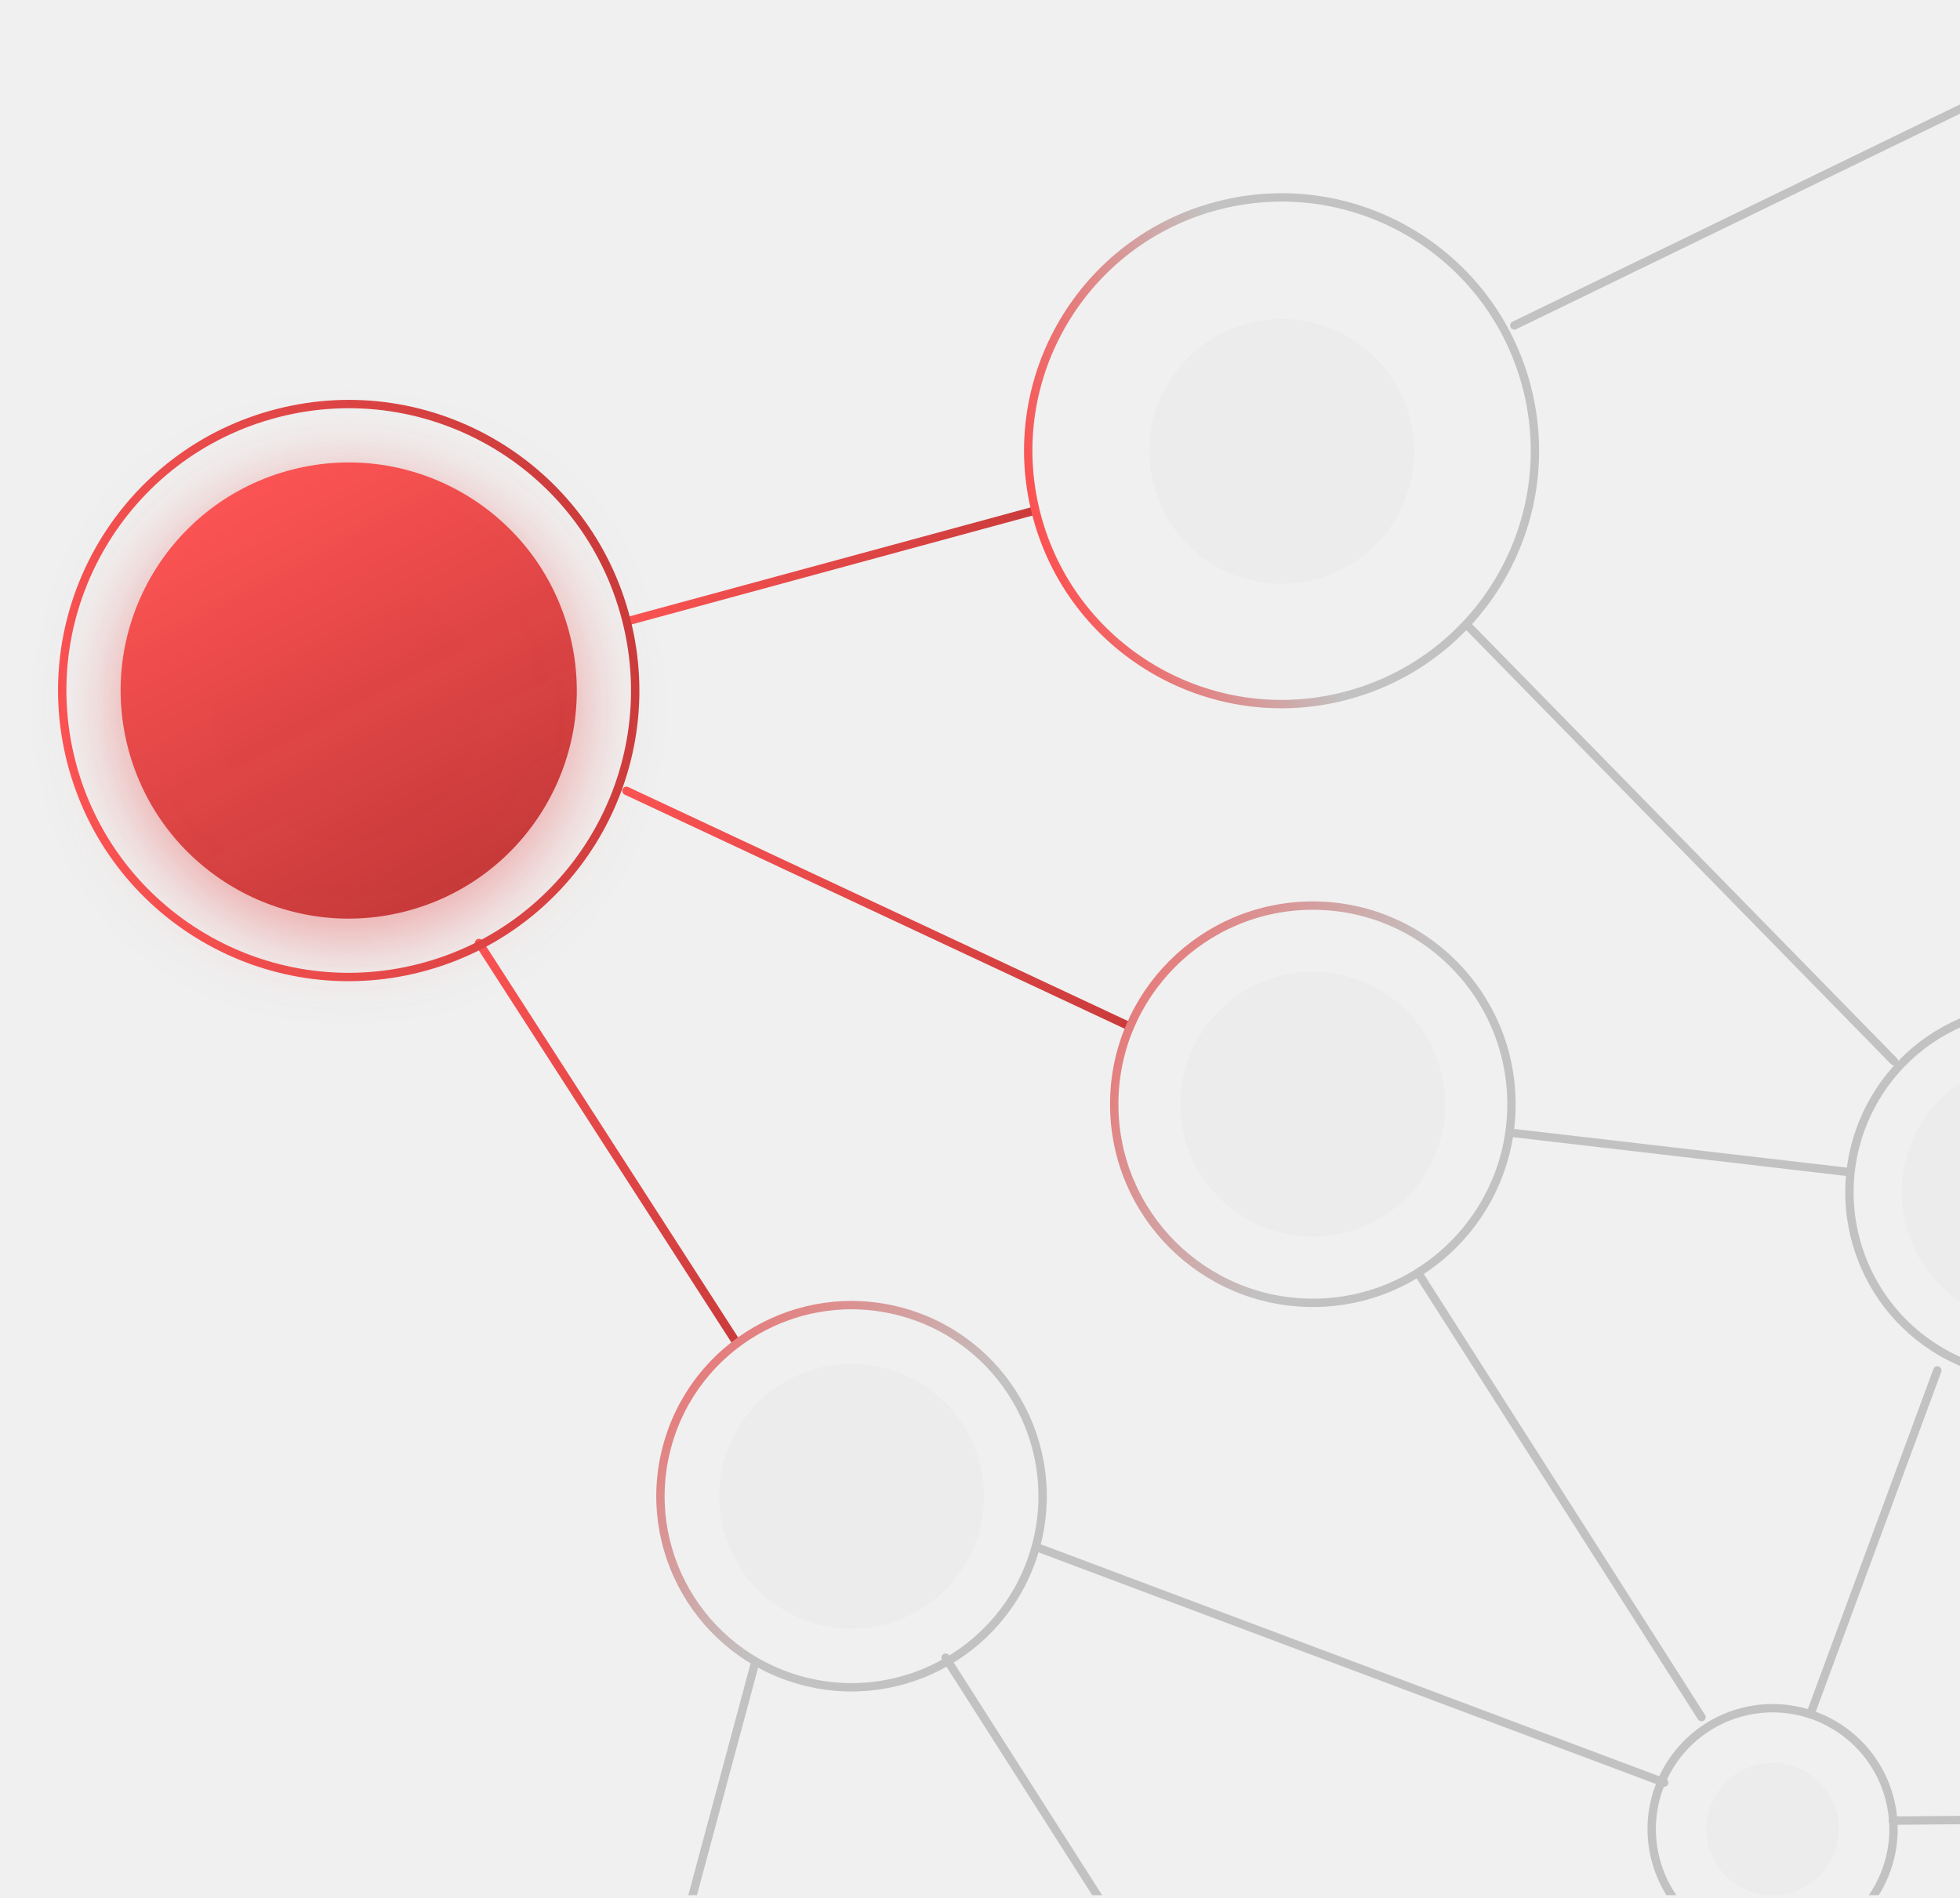
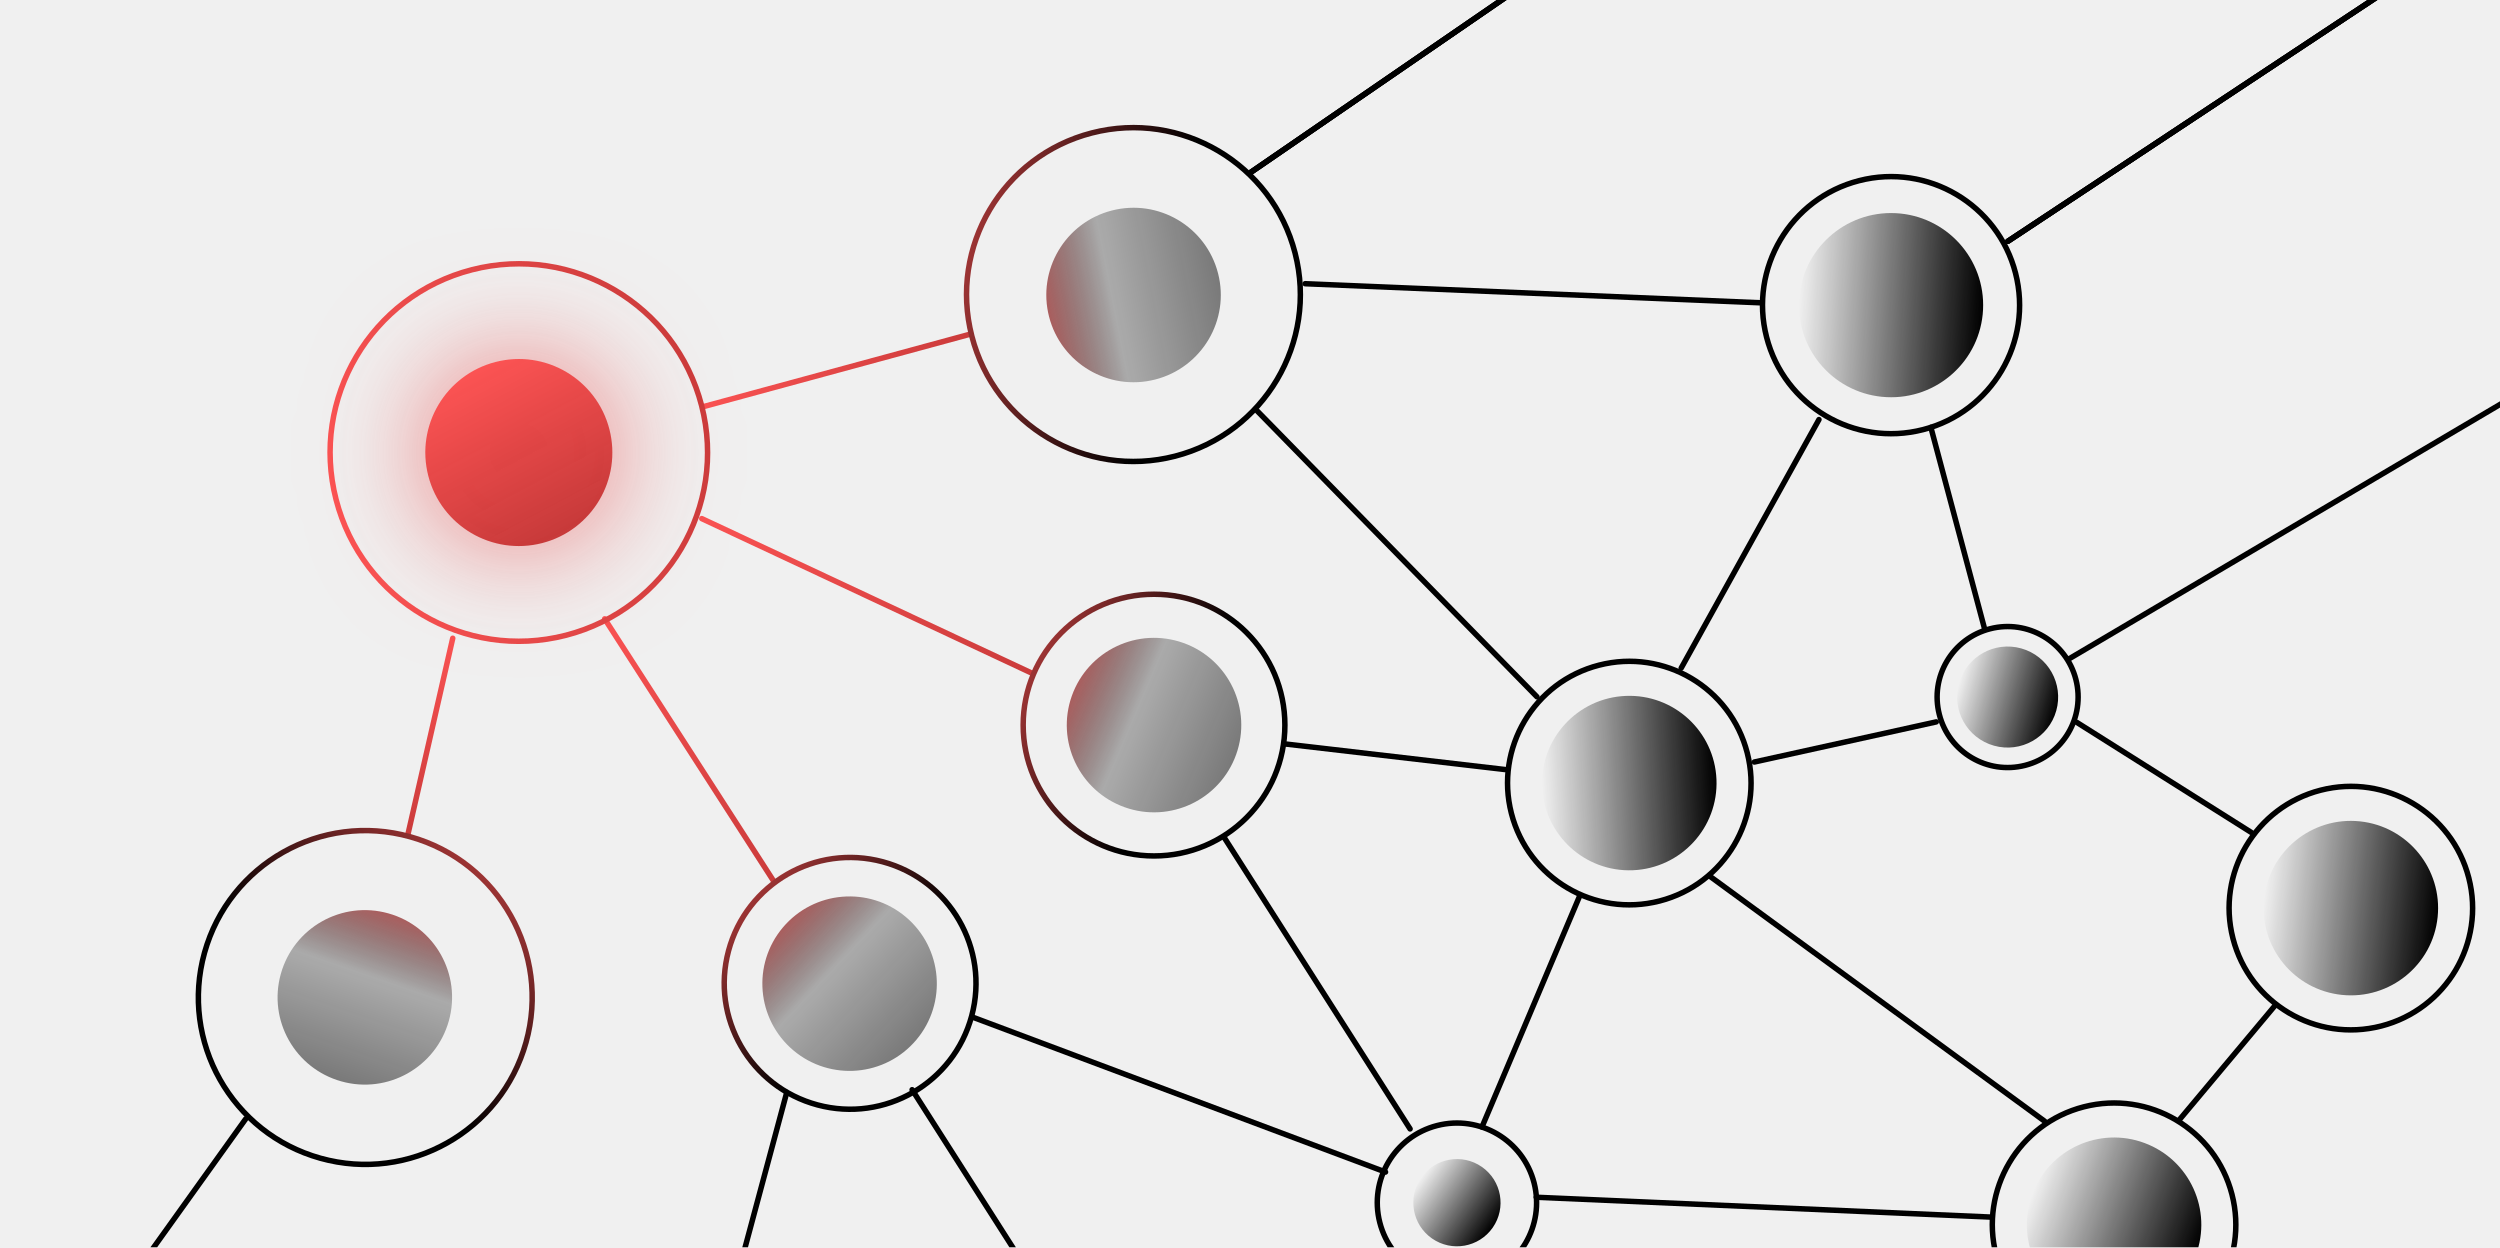
- <svg xmlns="http://www.w3.org/2000/svg" width="469" height="454" viewBox="0 0 469 454" fill="none">
+ <svg xmlns="http://www.w3.org/2000/svg" width="908" height="453" viewBox="0 0 908 453" fill="none">
  <g clip-path="url(#clip0)">
-     <line x1="114.621" y1="225.648" x2="175.753" y2="320.53" stroke="url(#paint0_linear)" stroke-width="2" stroke-linecap="round" />
-     <line x1="149.895" y1="189.242" x2="269.952" y2="245.454" stroke="url(#paint1_linear)" stroke-width="2" stroke-linecap="round" />
-     <line x1="351.67" y1="150.19" x2="453.206" y2="253.946" stroke="#C2C2C2" stroke-width="2" stroke-linecap="round" />
-     <line x1="362.014" y1="271.111" x2="441.661" y2="280.377" stroke="#C2C2C2" stroke-width="2" stroke-linecap="round" />
-     <line x1="339.509" y1="304.874" x2="407.143" y2="410.898" stroke="#C2C2C2" stroke-width="2" stroke-linecap="round" />
-     <line x1="226.281" y1="396.663" x2="293.915" y2="502.687" stroke="#C2C2C2" stroke-width="2" stroke-linecap="round" />
-     <line x1="180.627" y1="398.101" x2="136.154" y2="563.549" stroke="#C2C2C2" stroke-width="2" stroke-linecap="round" />
-     <line x1="362.348" y1="77.882" x2="470.407" y2="25.415" stroke="#C2C2C2" stroke-width="2" stroke-linecap="round" />
-     <line x1="452.929" y1="435.669" x2="546.514" y2="434.861" stroke="#C2C2C2" stroke-width="2" stroke-linecap="round" />
-     <line x1="433.193" y1="410.223" x2="463.574" y2="327.936" stroke="#C2C2C2" stroke-width="2" stroke-linecap="round" />
-     <line x1="248.554" y1="370.415" x2="398.219" y2="426.566" stroke="#C2C2C2" stroke-width="2" stroke-linecap="round" />
-     <line x1="150.909" y1="148.451" x2="246.776" y2="122.41" stroke="url(#paint2_linear)" stroke-width="2" stroke-linecap="round" />
-     <circle cx="83.441" cy="165.239" r="68.537" transform="rotate(-14.415 83.4413 165.239)" stroke="url(#paint3_linear)" stroke-width="2" stroke-linecap="round" />
-     <circle cx="306.665" cy="107.862" r="60.612" transform="rotate(-14.415 306.665 107.862)" stroke="url(#paint4_linear)" stroke-width="2" stroke-linecap="round" />
-     <circle cx="314.144" cy="264.232" r="47.527" stroke="url(#paint5_linear)" stroke-width="2" stroke-linecap="round" />
-     <circle cx="203.761" cy="358.034" r="45.715" transform="rotate(15 203.761 358.034)" stroke="url(#paint6_linear)" stroke-width="2" stroke-linecap="round" />
-     <circle cx="424.159" cy="437.694" r="28.927" transform="rotate(-14.415 424.159 437.694)" stroke="#C2C2C2" stroke-width="2" stroke-linecap="round" />
-     <circle cx="486.764" cy="285.291" r="44.216" transform="rotate(-14.415 486.764 285.291)" stroke="#C2C2C2" stroke-width="2" stroke-linecap="round" />
+     <line x1="219.621" y1="224.77" x2="280.754" y2="319.652" stroke="url(#paint0_linear)" stroke-width="2" stroke-linecap="round" />
+     <line x1="254.895" y1="188.364" x2="374.952" y2="244.576" stroke="url(#paint1_linear)" stroke-width="2" stroke-linecap="round" />
+     <line x1="456.67" y1="149.312" x2="558.206" y2="253.068" stroke="black" stroke-width="2" stroke-linecap="round" />
+     <line x1="467.014" y1="270.233" x2="546.661" y2="279.499" stroke="black" stroke-width="2" stroke-linecap="round" />
+     <line x1="444.509" y1="303.995" x2="512.143" y2="410.019" stroke="black" stroke-width="2" stroke-linecap="round" />
+     <line x1="331.281" y1="395.785" x2="398.915" y2="501.809" stroke="black" stroke-width="2" stroke-linecap="round" />
+     <line x1="285.627" y1="397.223" x2="241.154" y2="562.671" stroke="black" stroke-width="2" stroke-linecap="round" />
+     <line x1="89.231" y1="406.395" x2="32.395" y2="485.769" stroke="black" stroke-width="2" stroke-linecap="round" />
+     <line x1="557.98" y1="434.844" x2="723.041" y2="442.044" stroke="black" stroke-width="2" stroke-linecap="round" />
+     <line x1="538.254" y1="409.319" x2="573.689" y2="325.531" stroke="black" stroke-width="2" stroke-linecap="round" />
+     <line x1="742.602" y1="407.217" x2="621.216" y2="318.398" stroke="black" stroke-width="2" stroke-linecap="round" />
+     <line x1="610.61" y1="242.641" x2="660.641" y2="152.39" stroke="black" stroke-width="2" stroke-linecap="round" />
+     <line x1="474.041" y1="103.043" x2="639.043" y2="109.959" stroke="black" stroke-width="2" stroke-linecap="round" />
+     <line x1="720.776" y1="228.291" x2="701.291" y2="155.224" stroke="black" stroke-width="2" stroke-linecap="round" />
+     <line x1="703.239" y1="262.192" x2="637.192" y2="276.761" stroke="black" stroke-width="2" stroke-linecap="round" />
+     <line x1="817.621" y1="302.312" x2="754.312" y2="262.379" stroke="black" stroke-width="2" stroke-linecap="round" />
+     <line x1="977.02" y1="106.161" x2="751.37" y2="239.353" stroke="black" stroke-width="2" stroke-linecap="round" />
+     <line x1="826.125" y1="365.409" x2="791.409" y2="406.875" stroke="black" stroke-width="2" stroke-linecap="round" />
+     <line x1="255.909" y1="147.572" x2="351.776" y2="121.532" stroke="url(#paint2_linear)" stroke-width="2" stroke-linecap="round" />
+     <line x1="353.554" y1="369.537" x2="503.219" y2="425.688" stroke="black" stroke-width="2" stroke-linecap="round" />
+     <circle cx="411.666" cy="106.984" r="60.612" transform="rotate(-14.415 411.666 106.984)" stroke="url(#paint3_linear)" stroke-width="2" stroke-linecap="round" />
+     <line x1="164.436" y1="231.819" x2="148.197" y2="302.87" stroke="url(#paint4_linear)" stroke-width="2" stroke-linecap="round" />
+     <circle cx="188.441" cy="164.361" r="68.537" transform="rotate(-14.415 188.441 164.361)" stroke="url(#paint5_linear)" stroke-width="2" stroke-linecap="round" />
+     <circle cx="132.668" cy="362.29" r="60.612" transform="rotate(105.585 132.668 362.29)" stroke="url(#paint6_linear)" stroke-width="2" stroke-linecap="round" />
+     <circle cx="419.144" cy="263.354" r="47.527" stroke="url(#paint7_linear)" stroke-width="2" stroke-linecap="round" />
+     <circle cx="308.761" cy="357.155" r="45.715" transform="rotate(15 308.761 357.155)" stroke="url(#paint8_linear)" stroke-width="2" stroke-linecap="round" />
+     <circle cx="529.159" cy="436.816" r="28.927" transform="rotate(-14.415 529.159 436.816)" stroke="black" stroke-width="2" stroke-linecap="round" />
+     <circle cx="591.765" cy="284.413" r="44.216" transform="rotate(-14.415 591.765 284.413)" stroke="black" stroke-width="2" stroke-linecap="round" />
+     <circle cx="686.831" cy="110.831" r="46.68" transform="rotate(-14.415 686.831 110.831)" stroke="black" stroke-width="2" stroke-linecap="round" />
+     <circle cx="729.169" cy="253.169" r="25.602" transform="rotate(-14.415 729.169 253.169)" stroke="black" stroke-width="2" stroke-linecap="round" />
+     <circle cx="853.831" cy="329.831" r="44.216" transform="rotate(-14.415 853.831 329.831)" stroke="black" stroke-width="2" stroke-linecap="round" />
+     <circle cx="767.831" cy="444.831" r="44.216" transform="rotate(-14.415 767.831 444.831)" stroke="black" stroke-width="2" stroke-linecap="round" />
+     <circle cx="411.708" cy="107.146" r="31.684" transform="rotate(-14.415 411.708 107.146)" fill="url(#paint9_linear)" />
    <g filter="url(#filter0_d)">
-       <circle cx="83.441" cy="165.239" r="54.568" transform="rotate(-14.415 83.4413 165.239)" fill="url(#paint7_linear)" />
+       <circle cx="188.441" cy="164.361" r="33.961" transform="rotate(-14.415 188.441 164.361)" fill="url(#paint10_linear)" />
    </g>
-     <circle cx="314.144" cy="264.232" r="31.684" transform="rotate(-14.415 314.144 264.232)" fill="#ECECEC" />
-     <circle cx="424.159" cy="437.694" r="15.842" transform="rotate(-14.415 424.159 437.694)" fill="#ECECEC" />
-     <circle cx="306.707" cy="108.024" r="31.684" transform="rotate(-14.415 306.707 108.024)" fill="#ECECEC" />
-     <circle cx="486.764" cy="285.292" r="31.684" transform="rotate(-14.415 486.764 285.292)" fill="#ECECEC" />
-     <circle cx="203.761" cy="358.034" r="31.684" transform="rotate(-14.415 203.761 358.034)" fill="#ECECEC" />
+     <circle cx="419.144" cy="263.354" r="31.684" transform="rotate(19.6992 419.144 263.354)" fill="url(#paint11_linear)" />
+     <circle cx="686.831" cy="110.832" r="33.45" transform="rotate(92.8495 686.831 110.832)" fill="url(#paint12_linear)" />
+     <circle cx="591.764" cy="284.413" r="31.684" transform="rotate(87.6239 591.764 284.413)" fill="url(#paint13_linear)" />
+     <circle cx="729.169" cy="253.169" r="18.346" transform="rotate(105.66 729.169 253.169)" fill="url(#paint14_linear)" />
+     <circle cx="853.831" cy="329.831" r="31.684" transform="rotate(95.9041 853.831 329.831)" fill="url(#paint15_linear)" />
+     <circle cx="529.159" cy="436.816" r="15.842" transform="rotate(124.913 529.159 436.816)" fill="url(#paint16_linear)" />
+     <circle cx="767.831" cy="444.831" r="31.684" transform="rotate(110.519 767.831 444.831)" fill="url(#paint17_linear)" />
+     <circle cx="132.507" cy="362.245" r="31.684" transform="rotate(105.585 132.507 362.245)" fill="url(#paint18_linear)" />
+     <circle cx="308.574" cy="357.267" r="31.684" transform="rotate(40.1077 308.574 357.267)" fill="url(#paint19_linear)" />
+     <line x1="454.258" y1="62.609" x2="567.609" y2="-15.258" stroke="black" stroke-width="2" stroke-linecap="round" />
+     <line x1="454.258" y1="62.609" x2="567.609" y2="-15.258" stroke="black" stroke-width="2" stroke-linecap="round" />
+     <line x1="454.258" y1="62.609" x2="567.609" y2="-15.258" stroke="black" stroke-width="2" stroke-linecap="round" />
+     <line x1="729.282" y1="87.614" x2="866.614" y2="-3.282" stroke="black" stroke-width="2" stroke-linecap="round" />
+     <line x1="729.282" y1="87.614" x2="866.614" y2="-3.282" stroke="black" stroke-width="2" stroke-linecap="round" />
+     <line x1="729.282" y1="87.614" x2="866.614" y2="-3.282" stroke="black" stroke-width="2" stroke-linecap="round" />
  </g>
  <defs>
-     <filter id="filter0_d" x="-0.993" y="84.804" width="168.868" height="168.868" filterUnits="userSpaceOnUse" color-interpolation-filters="sRGB">
+     <filter id="filter0_d" x="105.095" y="81.015" width="166.692" height="166.692" filterUnits="userSpaceOnUse" color-interpolation-filters="sRGB">
      <feFlood flood-opacity="0" result="BackgroundImageFix" />
-       <feColorMatrix in="SourceAlpha" type="matrix" values="0 0 0 0 0 0 0 0 0 0 0 0 0 0 0 0 0 0 127 0" />
-       <feOffset dy="4" />
-       <feGaussianBlur stdDeviation="9" />
-       <feColorMatrix type="matrix" values="0 0 0 0 0.922 0 0 0 0 0.294 0 0 0 0 0.294 0 0 0 0.5 0" />
+       <feColorMatrix in="SourceAlpha" type="matrix" values="0 0 0 0 0 0 0 0 0 0 0 0 0 0 0 0 0 0 127 0" result="hardAlpha" />
+       <feOffset />
+       <feGaussianBlur stdDeviation="21" />
+       <feColorMatrix type="matrix" values="0 0 0 0 0.922 0 0 0 0 0.294 0 0 0 0 0.294 0 0 0 0.7 0" />
      <feBlend mode="normal" in2="BackgroundImageFix" result="effect1_dropShadow" />
      <feBlend mode="normal" in="SourceGraphic" in2="effect1_dropShadow" result="shape" />
    </filter>
-     <linearGradient id="paint0_linear" x1="112.226" y1="223.005" x2="175.178" y2="327" gradientUnits="userSpaceOnUse">
+     <linearGradient id="paint0_linear" x1="217.226" y1="222.127" x2="280.178" y2="326.121" gradientUnits="userSpaceOnUse">
      <stop stop-color="#FB5353" />
      <stop offset="1" stop-color="#C93A3A" />
    </linearGradient>
-     <linearGradient id="paint1_linear" x1="146.069" y1="188.094" x2="272.97" y2="252.668" gradientUnits="userSpaceOnUse">
+     <linearGradient id="paint1_linear" x1="251.069" y1="187.216" x2="377.97" y2="251.79" gradientUnits="userSpaceOnUse">
      <stop stop-color="#FB5353" />
      <stop offset="1" stop-color="#C93A3A" />
    </linearGradient>
-     <linearGradient id="paint2_linear" x1="147.952" y1="149.857" x2="252.12" y2="124.309" gradientUnits="userSpaceOnUse">
+     <linearGradient id="paint2_linear" x1="252.952" y1="148.979" x2="357.12" y2="123.43" gradientUnits="userSpaceOnUse">
      <stop stop-color="#FB5353" />
      <stop offset="1" stop-color="#C93A3A" />
    </linearGradient>
-     <linearGradient id="paint3_linear" x1="11.898" y1="39.466" x2="157.016" y2="39.502" gradientUnits="userSpaceOnUse">
+     <linearGradient id="paint3_linear" x1="348.391" y1="-4.236" x2="453.579" y2="47.787" gradientUnits="userSpaceOnUse">
+       <stop stop-color="#FB5353" />
+       <stop offset="1" />
+     </linearGradient>
+     <linearGradient id="paint4_linear" x1="164.457" y1="229.114" x2="145.388" y2="306.05" gradientUnits="userSpaceOnUse">
      <stop stop-color="#FB5353" />
      <stop offset="1" stop-color="#C93A3A" />
    </linearGradient>
-     <linearGradient id="paint4_linear" x1="246.055" y1="107.862" x2="305.137" y2="106.407" gradientUnits="userSpaceOnUse">
+     <linearGradient id="paint5_linear" x1="116.898" y1="38.588" x2="262.016" y2="38.623" gradientUnits="userSpaceOnUse">
      <stop stop-color="#FB5353" />
-       <stop offset="1" stop-color="#C2C2C2" />
+       <stop offset="1" stop-color="#C93A3A" />
    </linearGradient>
-     <linearGradient id="paint5_linear" x1="264.529" y1="177.023" x2="347.009" y2="217.815" gradientUnits="userSpaceOnUse">
+     <linearGradient id="paint6_linear" x1="69.393" y1="251.069" x2="174.581" y2="303.092" gradientUnits="userSpaceOnUse">
      <stop stop-color="#FB5353" />
-       <stop offset="1" stop-color="#C2C2C2" />
+       <stop offset="1" />
    </linearGradient>
-     <linearGradient id="paint6_linear" x1="156.037" y1="274.148" x2="235.374" y2="313.385" gradientUnits="userSpaceOnUse">
+     <linearGradient id="paint7_linear" x1="369.529" y1="176.145" x2="452.009" y2="216.937" gradientUnits="userSpaceOnUse">
      <stop stop-color="#FB5353" />
-       <stop offset="1" stop-color="#C2C2C2" />
+       <stop offset="1" />
    </linearGradient>
-     <linearGradient id="paint7_linear" x1="83.441" y1="110.671" x2="112.636" y2="231.864" gradientUnits="userSpaceOnUse">
+     <linearGradient id="paint8_linear" x1="261.037" y1="273.27" x2="340.374" y2="312.507" gradientUnits="userSpaceOnUse">
+       <stop stop-color="#FB5353" />
+       <stop offset="1" />
+     </linearGradient>
+     <linearGradient id="paint9_linear" x1="367.253" y1="106.536" x2="442.533" y2="110.914" gradientUnits="userSpaceOnUse">
+       <stop stop-color="#E24646" />
+       <stop offset="0.484" stop-opacity="0.29" />
+       <stop offset="1" stop-opacity="0.49" />
+     </linearGradient>
+     <linearGradient id="paint10_linear" x1="188.441" y1="130.4" x2="206.611" y2="205.826" gradientUnits="userSpaceOnUse">
      <stop stop-color="#FB5353" />
      <stop offset="1" stop-color="#BD3131" stop-opacity="0.97" />
    </linearGradient>
+     <linearGradient id="paint11_linear" x1="374.689" y1="262.744" x2="449.969" y2="267.123" gradientUnits="userSpaceOnUse">
+       <stop stop-color="#E24646" />
+       <stop offset="0.484" stop-opacity="0.29" />
+       <stop offset="1" stop-opacity="0.49" />
+     </linearGradient>
+     <linearGradient id="paint12_linear" x1="686.831" y1="77.381" x2="686.831" y2="144.282" gradientUnits="userSpaceOnUse">
+       <stop />
+       <stop offset="1" stop-opacity="0" />
+     </linearGradient>
+     <linearGradient id="paint13_linear" x1="591.764" y1="252.729" x2="591.764" y2="316.098" gradientUnits="userSpaceOnUse">
+       <stop />
+       <stop offset="1" stop-opacity="0" />
+     </linearGradient>
+     <linearGradient id="paint14_linear" x1="729.169" y1="234.823" x2="729.169" y2="271.514" gradientUnits="userSpaceOnUse">
+       <stop />
+       <stop offset="1" stop-opacity="0" />
+     </linearGradient>
+     <linearGradient id="paint15_linear" x1="853.831" y1="298.147" x2="853.831" y2="361.516" gradientUnits="userSpaceOnUse">
+       <stop />
+       <stop offset="1" stop-opacity="0" />
+     </linearGradient>
+     <linearGradient id="paint16_linear" x1="529.158" y1="420.973" x2="529.158" y2="452.658" gradientUnits="userSpaceOnUse">
+       <stop />
+       <stop offset="1" stop-opacity="0" />
+     </linearGradient>
+     <linearGradient id="paint17_linear" x1="767.831" y1="413.147" x2="767.831" y2="476.516" gradientUnits="userSpaceOnUse">
+       <stop />
+       <stop offset="1" stop-opacity="0" />
+     </linearGradient>
+     <linearGradient id="paint18_linear" x1="88.052" y1="361.635" x2="163.332" y2="366.013" gradientUnits="userSpaceOnUse">
+       <stop stop-color="#E24646" />
+       <stop offset="0.484" stop-opacity="0.29" />
+       <stop offset="1" stop-opacity="0.49" />
+     </linearGradient>
+     <linearGradient id="paint19_linear" x1="264.119" y1="356.657" x2="339.399" y2="361.036" gradientUnits="userSpaceOnUse">
+       <stop stop-color="#E24646" />
+       <stop offset="0.484" stop-opacity="0.29" />
+       <stop offset="1" stop-opacity="0.49" />
+     </linearGradient>
    <clipPath id="clip0">
-       <rect width="469" height="453" fill="white" transform="translate(0 0.5)" />
+       <rect width="908" height="453" fill="white" />
    </clipPath>
  </defs>
</svg>
